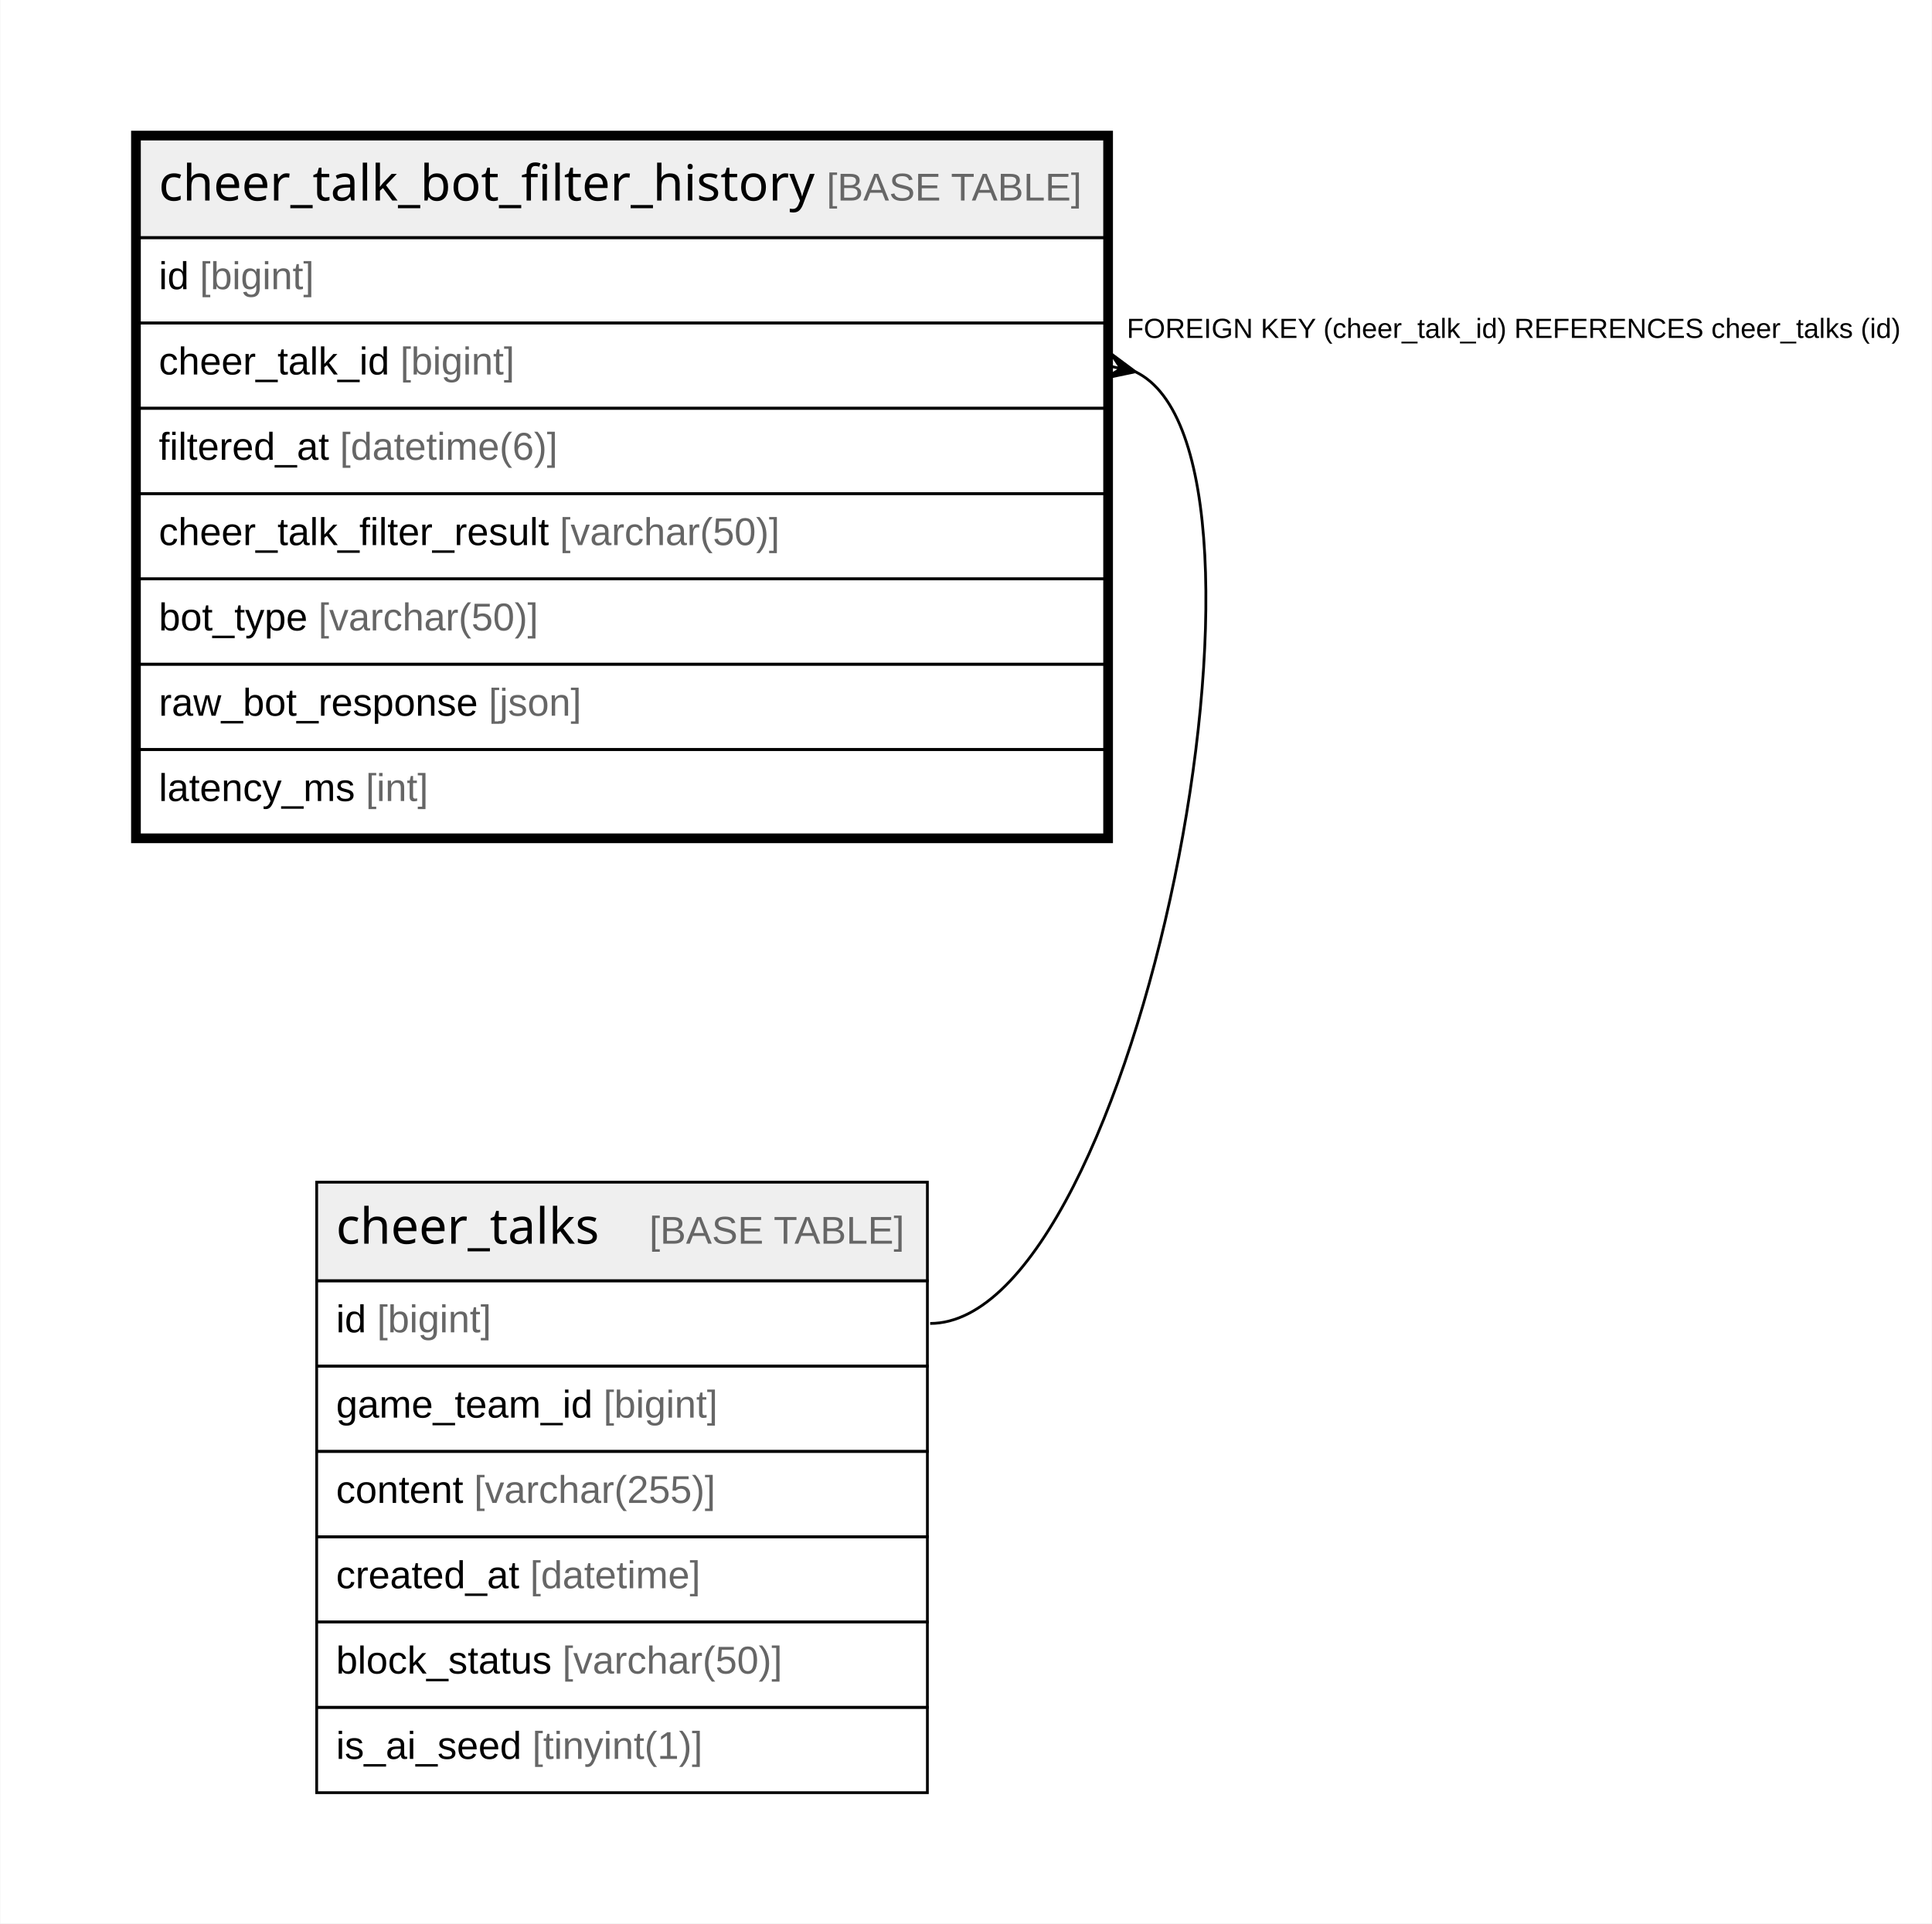
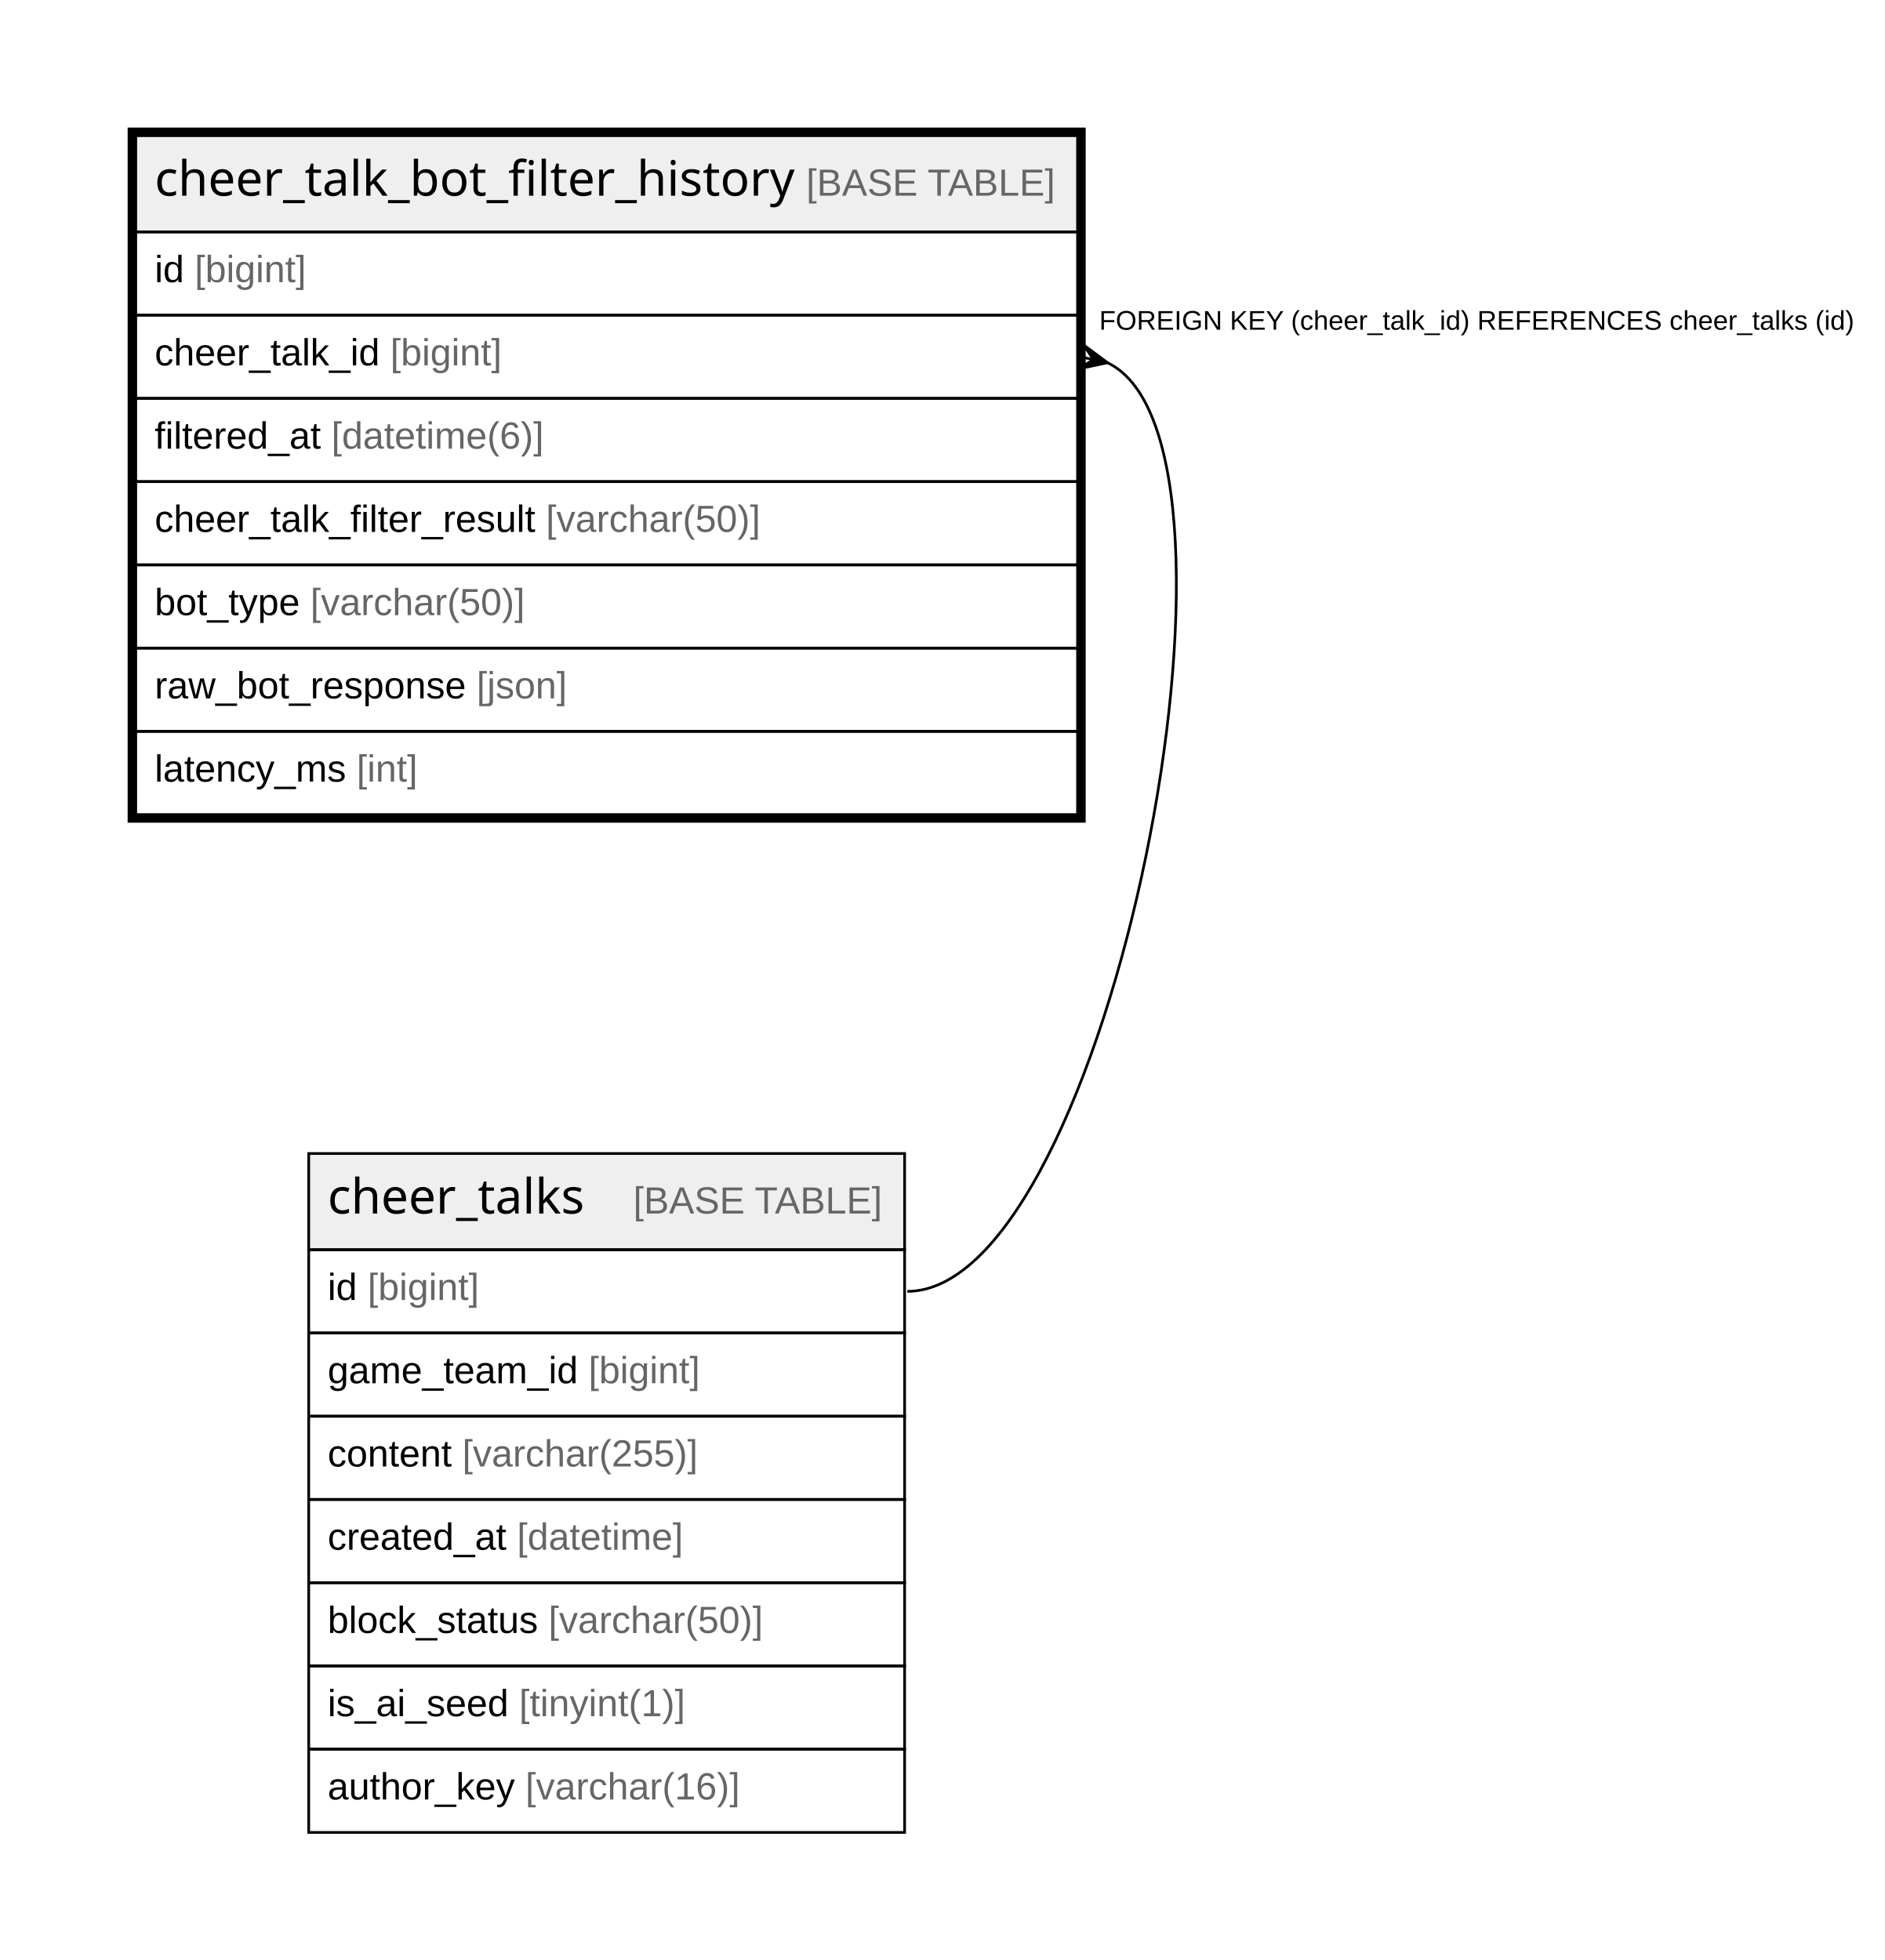
- <svg xmlns="http://www.w3.org/2000/svg" width="697pt" height="694pt" viewBox="0.00 0.00 697.15 694.40">
-   <g id="graph0" class="graph" transform="scale(1 1) rotate(0) translate(4 690.4)">
-     <polygon fill="white" stroke="none" points="-4,4 -4,-690.4 693.15,-690.4 693.15,4 -4,4" />
+ <svg xmlns="http://www.w3.org/2000/svg" width="697pt" height="725pt" viewBox="0.00 0.00 697.15 725.20">
+   <g id="graph0" class="graph" transform="scale(1 1) rotate(0) translate(4 721.2)">
+     <polygon fill="white" stroke="none" points="-4,4 -4,-721.2 693.15,-721.2 693.15,4 -4,4" />
    <g id="node1" class="node">
-       <polygon fill="#efefef" stroke="none" points="46.2,-604.6 46.2,-640.2 394.62,-640.2 394.62,-604.6 46.2,-604.6" />
-       <polygon fill="none" stroke="black" points="46.2,-604.6 46.2,-640.2 394.62,-640.2 394.62,-604.6 46.2,-604.6" />
-       <text text-anchor="start" x="53.2" y="-618" font-family="Arial Bold" font-size="18.00">cheer_talk_bot_filter_history</text>
-       <text text-anchor="start" x="263.14" y="-618" font-family="Arial" font-size="14.00">    </text>
-       <text text-anchor="start" x="294.25" y="-618" font-family="Arial" font-size="14.00" fill="#666666">[BASE TABLE]</text>
+       <polygon fill="#efefef" stroke="none" points="46.2,-635.4 46.2,-671 394.62,-671 394.62,-635.4 46.2,-635.4" />
+       <polygon fill="none" stroke="black" points="46.2,-635.4 46.2,-671 394.62,-671 394.62,-635.4 46.2,-635.4" />
+       <text text-anchor="start" x="53.2" y="-648.8" font-family="Arial Bold" font-size="18.00">cheer_talk_bot_filter_history</text>
+       <text text-anchor="start" x="263.14" y="-648.8" font-family="Arial" font-size="14.00">    </text>
+       <text text-anchor="start" x="294.25" y="-648.8" font-family="Arial" font-size="14.00" fill="#666666">[BASE TABLE]</text>
+       <polygon fill="none" stroke="black" points="46.2,-604.6 46.2,-635.4 394.62,-635.4 394.62,-604.6 46.2,-604.6" />
+       <text text-anchor="start" x="53.2" y="-616.8" font-family="Arial" font-size="14.00">id </text>
+       <text text-anchor="start" x="67.99" y="-616.8" font-family="Arial" font-size="14.00" fill="#666666">[bigint]</text>
      <polygon fill="none" stroke="black" points="46.2,-573.8 46.2,-604.6 394.62,-604.6 394.62,-573.8 46.2,-573.8" />
-       <text text-anchor="start" x="53.2" y="-586" font-family="Arial" font-size="14.00">id </text>
-       <text text-anchor="start" x="67.99" y="-586" font-family="Arial" font-size="14.00" fill="#666666">[bigint]</text>
+       <text text-anchor="start" x="53.2" y="-586" font-family="Arial" font-size="14.00">cheer_talk_id </text>
+       <text text-anchor="start" x="140.37" y="-586" font-family="Arial" font-size="14.00" fill="#666666">[bigint]</text>
      <polygon fill="none" stroke="black" points="46.2,-543 46.2,-573.8 394.62,-573.8 394.62,-543 46.2,-543" />
-       <text text-anchor="start" x="53.2" y="-555.2" font-family="Arial" font-size="14.00">cheer_talk_id </text>
-       <text text-anchor="start" x="140.37" y="-555.2" font-family="Arial" font-size="14.00" fill="#666666">[bigint]</text>
+       <text text-anchor="start" x="53.2" y="-555.2" font-family="Arial" font-size="14.00">filtered_at </text>
+       <text text-anchor="start" x="118.57" y="-555.2" font-family="Arial" font-size="14.00" fill="#666666">[datetime(6)]</text>
      <polygon fill="none" stroke="black" points="46.2,-512.2 46.2,-543 394.62,-543 394.62,-512.2 46.2,-512.2" />
-       <text text-anchor="start" x="53.2" y="-524.4" font-family="Arial" font-size="14.00">filtered_at </text>
-       <text text-anchor="start" x="118.57" y="-524.4" font-family="Arial" font-size="14.00" fill="#666666">[datetime(6)]</text>
+       <text text-anchor="start" x="53.2" y="-524.4" font-family="Arial" font-size="14.00">cheer_talk_filter_result </text>
+       <text text-anchor="start" x="197.94" y="-524.4" font-family="Arial" font-size="14.00" fill="#666666">[varchar(50)]</text>
      <polygon fill="none" stroke="black" points="46.2,-481.4 46.2,-512.2 394.62,-512.2 394.62,-481.4 46.2,-481.4" />
-       <text text-anchor="start" x="53.2" y="-493.6" font-family="Arial" font-size="14.00">cheer_talk_filter_result </text>
-       <text text-anchor="start" x="197.94" y="-493.6" font-family="Arial" font-size="14.00" fill="#666666">[varchar(50)]</text>
+       <text text-anchor="start" x="53.2" y="-493.6" font-family="Arial" font-size="14.00">bot_type </text>
+       <text text-anchor="start" x="110.8" y="-493.6" font-family="Arial" font-size="14.00" fill="#666666">[varchar(50)]</text>
      <polygon fill="none" stroke="black" points="46.2,-450.6 46.2,-481.4 394.62,-481.4 394.62,-450.6 46.2,-450.6" />
-       <text text-anchor="start" x="53.2" y="-462.8" font-family="Arial" font-size="14.00">bot_type </text>
-       <text text-anchor="start" x="110.8" y="-462.8" font-family="Arial" font-size="14.00" fill="#666666">[varchar(50)]</text>
+       <text text-anchor="start" x="53.2" y="-462.8" font-family="Arial" font-size="14.00">raw_bot_response </text>
+       <text text-anchor="start" x="172.28" y="-462.8" font-family="Arial" font-size="14.00" fill="#666666">[json]</text>
      <polygon fill="none" stroke="black" points="46.2,-419.8 46.2,-450.6 394.62,-450.6 394.62,-419.8 46.2,-419.8" />
-       <text text-anchor="start" x="53.2" y="-432" font-family="Arial" font-size="14.00">raw_bot_response </text>
-       <text text-anchor="start" x="172.28" y="-432" font-family="Arial" font-size="14.00" fill="#666666">[json]</text>
-       <polygon fill="none" stroke="black" points="46.2,-389 46.2,-419.8 394.62,-419.8 394.62,-389 46.2,-389" />
-       <text text-anchor="start" x="53.2" y="-401.2" font-family="Arial" font-size="14.00">latency_ms </text>
-       <text text-anchor="start" x="127.9" y="-401.2" font-family="Arial" font-size="14.00" fill="#666666">[int]</text>
-       <polygon fill="none" stroke="black" stroke-width="3" points="44.7,-387.5 44.7,-641.7 396.12,-641.7 396.12,-387.5 44.7,-387.5" />
+       <text text-anchor="start" x="53.2" y="-432" font-family="Arial" font-size="14.00">latency_ms </text>
+       <text text-anchor="start" x="127.9" y="-432" font-family="Arial" font-size="14.00" fill="#666666">[int]</text>
+       <polygon fill="none" stroke="black" stroke-width="3" points="44.7,-418.3 44.7,-672.5 396.12,-672.5 396.12,-418.3 44.7,-418.3" />
    </g>
    <g id="node2" class="node">
-       <polygon fill="#efefef" stroke="none" points="110.19,-228 110.19,-263.6 330.64,-263.6 330.64,-228 110.19,-228" />
-       <polygon fill="none" stroke="black" points="110.19,-228 110.19,-263.6 330.64,-263.6 330.64,-228 110.19,-228" />
-       <text text-anchor="start" x="117.19" y="-241.4" font-family="Arial Bold" font-size="18.00">cheer_talks</text>
-       <text text-anchor="start" x="199.15" y="-241.4" font-family="Arial" font-size="14.00">    </text>
-       <text text-anchor="start" x="230.26" y="-241.4" font-family="Arial" font-size="14.00" fill="#666666">[BASE TABLE]</text>
+       <polygon fill="#efefef" stroke="none" points="110.19,-258.8 110.19,-294.4 330.64,-294.4 330.64,-258.8 110.19,-258.8" />
+       <polygon fill="none" stroke="black" points="110.19,-258.8 110.19,-294.4 330.64,-294.4 330.64,-258.8 110.19,-258.8" />
+       <text text-anchor="start" x="117.19" y="-272.2" font-family="Arial Bold" font-size="18.00">cheer_talks</text>
+       <text text-anchor="start" x="199.15" y="-272.2" font-family="Arial" font-size="14.00">    </text>
+       <text text-anchor="start" x="230.26" y="-272.2" font-family="Arial" font-size="14.00" fill="#666666">[BASE TABLE]</text>
+       <polygon fill="none" stroke="black" points="110.19,-228 110.19,-258.8 330.64,-258.8 330.64,-228 110.19,-228" />
+       <text text-anchor="start" x="117.19" y="-240.2" font-family="Arial" font-size="14.00">id </text>
+       <text text-anchor="start" x="131.97" y="-240.2" font-family="Arial" font-size="14.00" fill="#666666">[bigint]</text>
      <polygon fill="none" stroke="black" points="110.19,-197.2 110.19,-228 330.64,-228 330.64,-197.2 110.19,-197.2" />
-       <text text-anchor="start" x="117.19" y="-209.4" font-family="Arial" font-size="14.00">id </text>
-       <text text-anchor="start" x="131.97" y="-209.4" font-family="Arial" font-size="14.00" fill="#666666">[bigint]</text>
+       <text text-anchor="start" x="117.19" y="-209.4" font-family="Arial" font-size="14.00">game_team_id </text>
+       <text text-anchor="start" x="213.69" y="-209.4" font-family="Arial" font-size="14.00" fill="#666666">[bigint]</text>
      <polygon fill="none" stroke="black" points="110.19,-166.4 110.19,-197.2 330.64,-197.2 330.64,-166.4 110.19,-166.4" />
-       <text text-anchor="start" x="117.19" y="-178.6" font-family="Arial" font-size="14.00">game_team_id </text>
-       <text text-anchor="start" x="213.69" y="-178.6" font-family="Arial" font-size="14.00" fill="#666666">[bigint]</text>
+       <text text-anchor="start" x="117.19" y="-178.6" font-family="Arial" font-size="14.00">content </text>
+       <text text-anchor="start" x="167" y="-178.6" font-family="Arial" font-size="14.00" fill="#666666">[varchar(255)]</text>
      <polygon fill="none" stroke="black" points="110.19,-135.6 110.19,-166.4 330.64,-166.4 330.64,-135.6 110.19,-135.6" />
-       <text text-anchor="start" x="117.19" y="-147.8" font-family="Arial" font-size="14.00">content </text>
-       <text text-anchor="start" x="167" y="-147.8" font-family="Arial" font-size="14.00" fill="#666666">[varchar(255)]</text>
+       <text text-anchor="start" x="117.19" y="-147.8" font-family="Arial" font-size="14.00">created_at </text>
+       <text text-anchor="start" x="187.24" y="-147.8" font-family="Arial" font-size="14.00" fill="#666666">[datetime]</text>
      <polygon fill="none" stroke="black" points="110.19,-104.8 110.19,-135.6 330.64,-135.6 330.64,-104.8 110.19,-104.8" />
-       <text text-anchor="start" x="117.19" y="-117" font-family="Arial" font-size="14.00">created_at </text>
-       <text text-anchor="start" x="187.24" y="-117" font-family="Arial" font-size="14.00" fill="#666666">[datetime]</text>
+       <text text-anchor="start" x="117.19" y="-117" font-family="Arial" font-size="14.00">block_status </text>
+       <text text-anchor="start" x="198.9" y="-117" font-family="Arial" font-size="14.00" fill="#666666">[varchar(50)]</text>
      <polygon fill="none" stroke="black" points="110.19,-74 110.19,-104.8 330.64,-104.8 330.64,-74 110.19,-74" />
-       <text text-anchor="start" x="117.19" y="-86.2" font-family="Arial" font-size="14.00">block_status </text>
-       <text text-anchor="start" x="198.9" y="-86.2" font-family="Arial" font-size="14.00" fill="#666666">[varchar(50)]</text>
+       <text text-anchor="start" x="117.19" y="-86.2" font-family="Arial" font-size="14.00">is_ai_seed </text>
+       <text text-anchor="start" x="188.02" y="-86.2" font-family="Arial" font-size="14.00" fill="#666666">[tinyint(1)]</text>
      <polygon fill="none" stroke="black" points="110.19,-43.2 110.19,-74 330.64,-74 330.64,-43.2 110.19,-43.2" />
-       <text text-anchor="start" x="117.19" y="-55.4" font-family="Arial" font-size="14.00">is_ai_seed </text>
-       <text text-anchor="start" x="188.02" y="-55.4" font-family="Arial" font-size="14.00" fill="#666666">[tinyint(1)]</text>
+       <text text-anchor="start" x="117.19" y="-55.4" font-family="Arial" font-size="14.00">author_key </text>
+       <text text-anchor="start" x="190.35" y="-55.4" font-family="Arial" font-size="14.00" fill="#666666">[varchar(16)]</text>
    </g>
    <g id="edge1" class="edge">
-       <path fill="none" stroke="black" d="M405.69,-556.19C467.74,-526.74 406.12,-212.6 331.64,-212.6" />
-       <polygon fill="black" stroke="black" points="405.72,-556.19 394.99,-553.93 400.51,-557.33 396.28,-558.26 396.28,-558.26 396.28,-558.26 400.51,-557.33 396.92,-562.72 405.72,-556.19" />
-       <text text-anchor="start" x="402.62" y="-568.4" font-family="Arial" font-size="10.00">FOREIGN KEY (cheer_talk_id) REFERENCES cheer_talks (id)</text>
+       <path fill="none" stroke="black" d="M405.69,-586.99C467.74,-557.54 406.12,-243.4 331.64,-243.4" />
+       <polygon fill="black" stroke="black" points="405.72,-586.99 394.99,-584.73 400.51,-588.13 396.28,-589.06 396.28,-589.06 396.28,-589.06 400.51,-588.13 396.92,-593.52 405.72,-586.99" />
+       <text text-anchor="start" x="402.62" y="-599.2" font-family="Arial" font-size="10.00">FOREIGN KEY (cheer_talk_id) REFERENCES cheer_talks (id)</text>
    </g>
  </g>
</svg>
